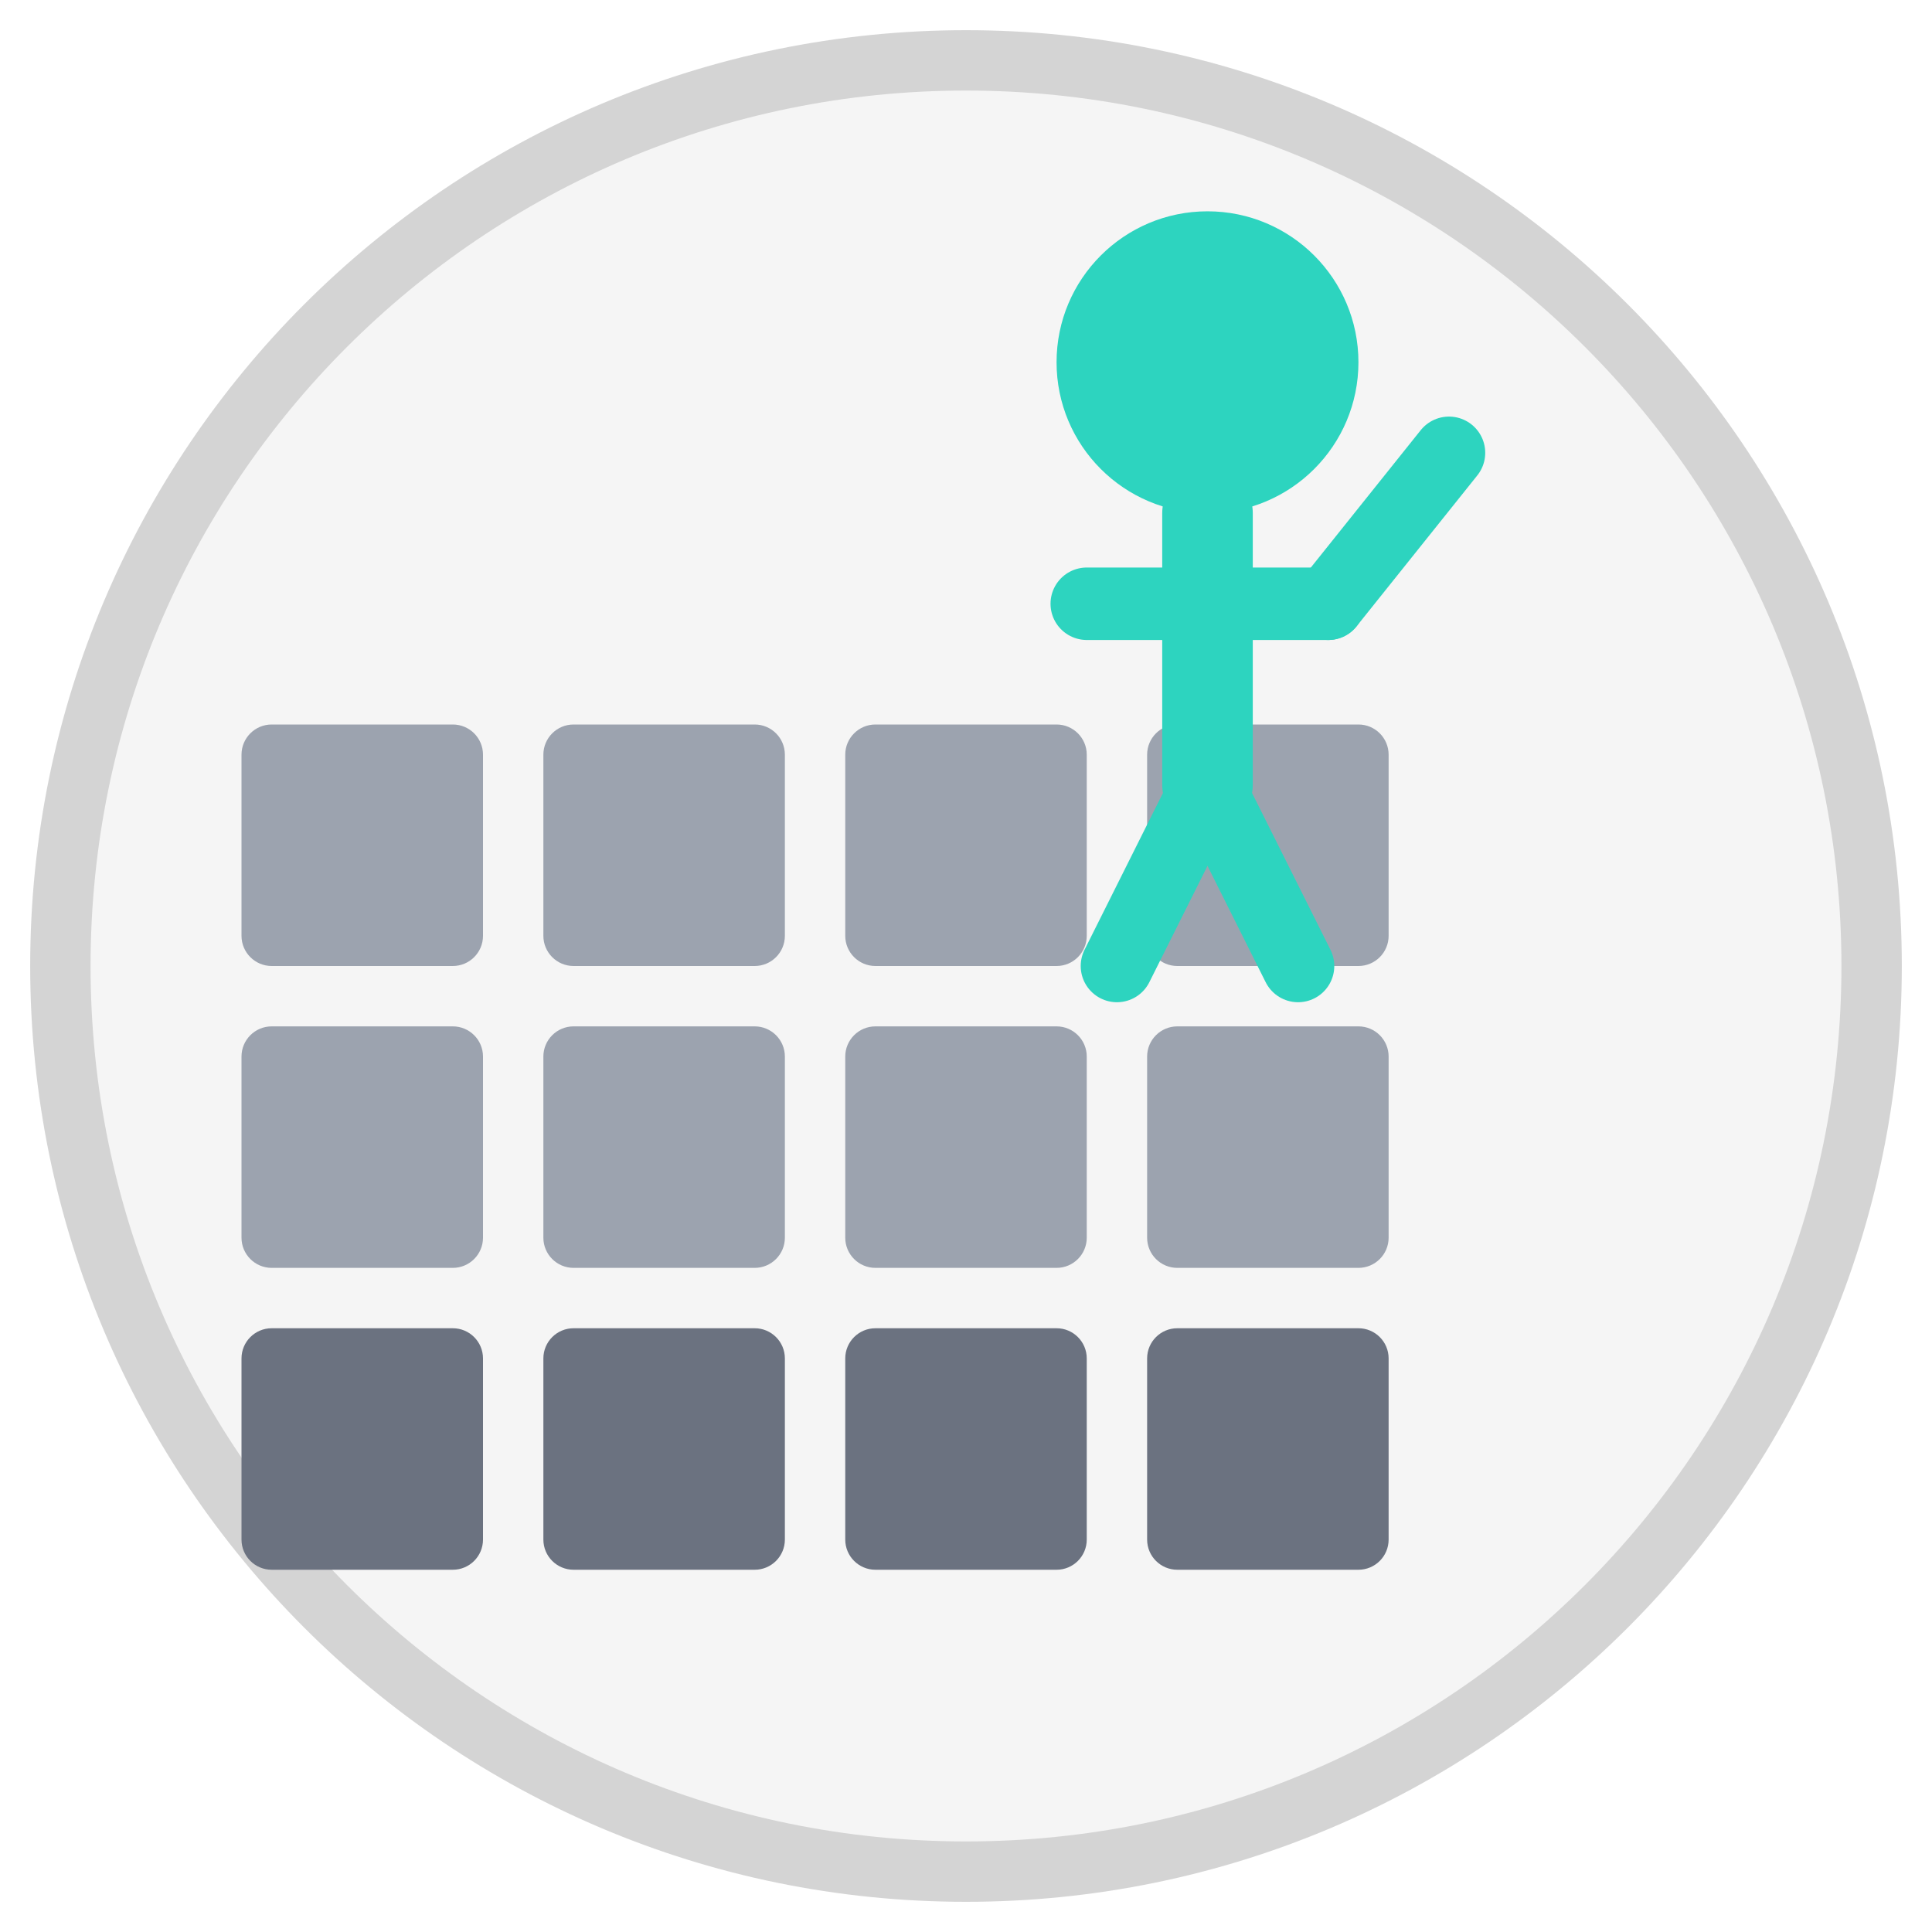
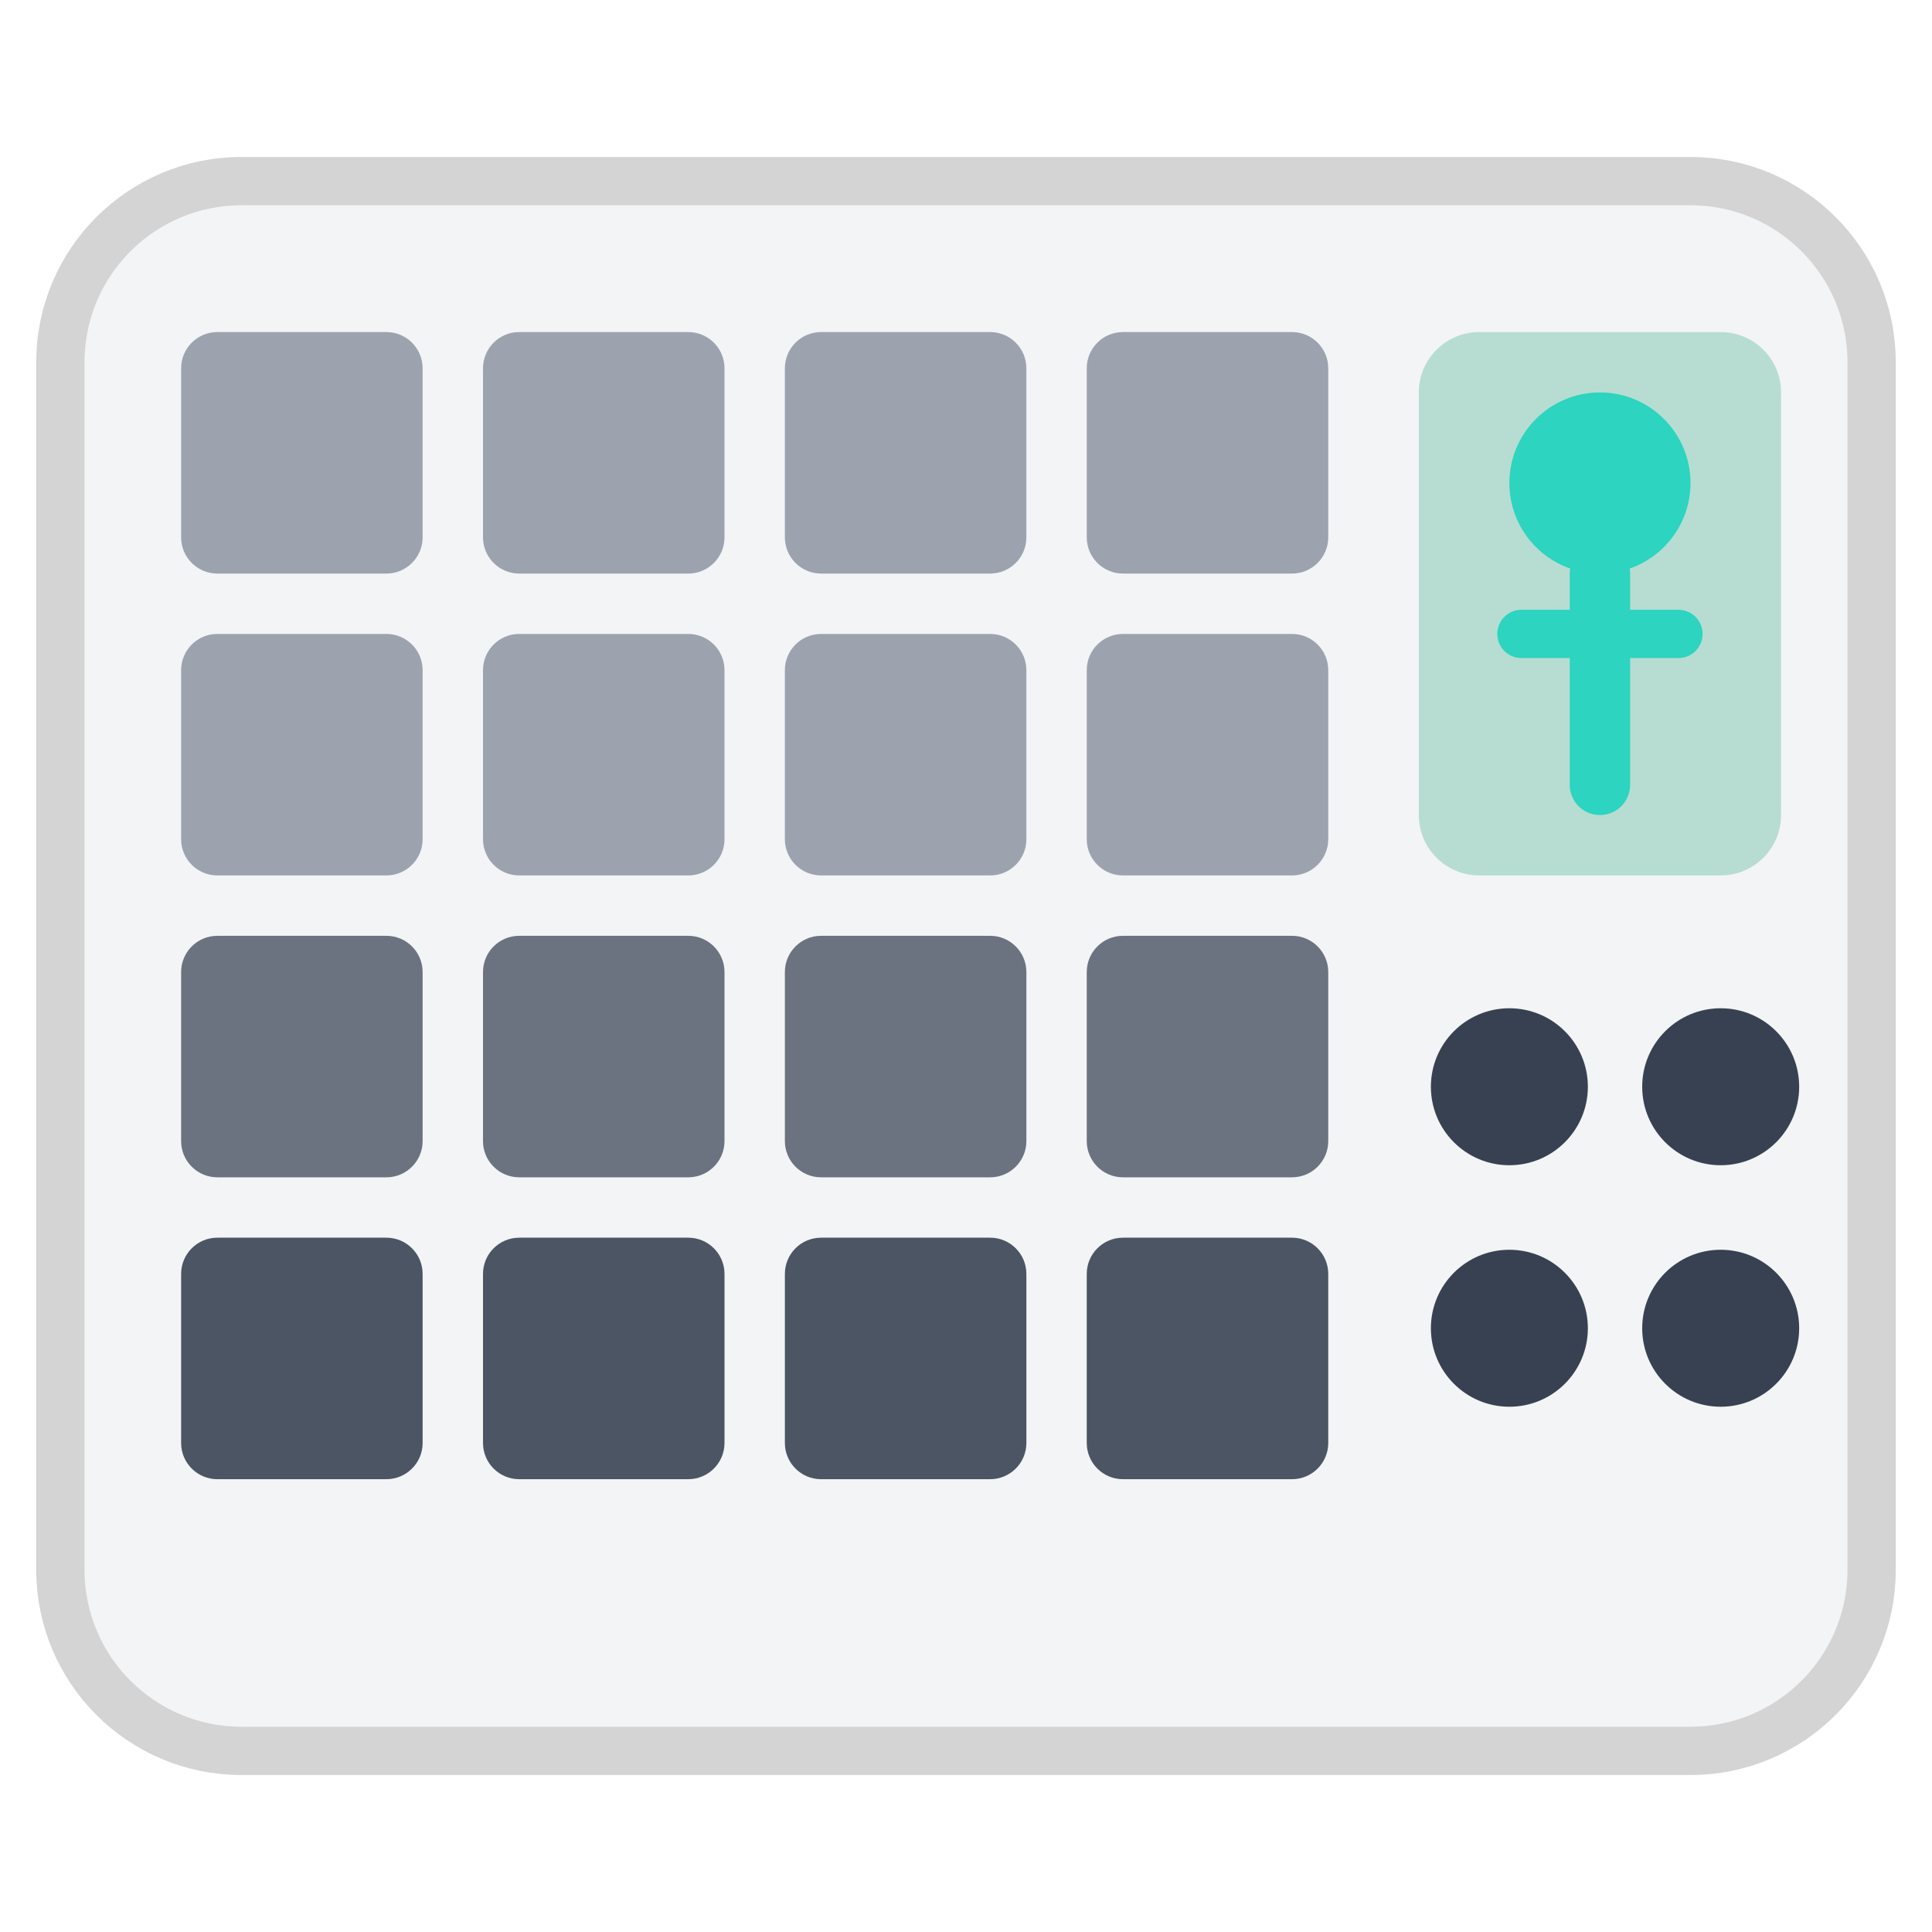
<svg xmlns="http://www.w3.org/2000/svg" viewBox="0 0 32 32" width="32" height="32">
-   <circle cx="16" cy="16" r="15" fill="#f5f5f5" stroke="#d4d4d4" stroke-width="1" />
-   <g transform="translate(4, 12)">
-     <rect x="0" y="0" width="4" height="4" rx="0.5" fill="#9ca3af" />
-     <rect x="5" y="0" width="4" height="4" rx="0.5" fill="#9ca3af" />
-     <rect x="10" y="0" width="4" height="4" rx="0.5" fill="#9ca3af" />
-     <rect x="15" y="0" width="4" height="4" rx="0.5" fill="#9ca3af" />
-     <rect x="0" y="5" width="4" height="4" rx="0.5" fill="#9ca3af" />
-     <rect x="5" y="5" width="4" height="4" rx="0.5" fill="#9ca3af" />
-     <rect x="10" y="5" width="4" height="4" rx="0.5" fill="#9ca3af" />
-     <rect x="15" y="5" width="4" height="4" rx="0.5" fill="#9ca3af" />
-     <rect x="0" y="10" width="4" height="4" rx="0.5" fill="#6b7280" />
-     <rect x="5" y="10" width="4" height="4" rx="0.5" fill="#6b7280" />
-     <rect x="10" y="10" width="4" height="4" rx="0.5" fill="#6b7280" />
-     <rect x="15" y="10" width="4" height="4" rx="0.5" fill="#6b7280" />
-   </g>
-   <circle cx="20" cy="6" r="2.5" fill="#2dd4bf" />
-   <line x1="20" y1="8.5" x2="20" y2="13" stroke="#2dd4bf" stroke-width="1.5" stroke-linecap="round" />
-   <line x1="18" y1="10" x2="22" y2="10" stroke="#2dd4bf" stroke-width="1.2" stroke-linecap="round" />
-   <line x1="20" y1="13" x2="18.5" y2="16" stroke="#2dd4bf" stroke-width="1.2" stroke-linecap="round" />
-   <line x1="20" y1="13" x2="21.5" y2="16" stroke="#2dd4bf" stroke-width="1.2" stroke-linecap="round" />
-   <line x1="22" y1="10" x2="24" y2="7.5" stroke="#2dd4bf" stroke-width="1.2" stroke-linecap="round" />
+   <rect x="1" y="3" width="30" height="26" rx="3" fill="#f3f4f6" stroke="#d4d4d4" stroke-width="0.8" />
+   <rect x="3" y="5.5" width="4" height="4" rx="0.6" fill="#9ca3af" />
+   <rect x="8" y="5.5" width="4" height="4" rx="0.6" fill="#9ca3af" />
+   <rect x="13" y="5.5" width="4" height="4" rx="0.6" fill="#9ca3af" />
+   <rect x="18" y="5.5" width="4" height="4" rx="0.6" fill="#9ca3af" />
+   <rect x="3" y="10.5" width="4" height="4" rx="0.6" fill="#9ca3af" />
+   <rect x="8" y="10.5" width="4" height="4" rx="0.6" fill="#9ca3af" />
+   <rect x="13" y="10.5" width="4" height="4" rx="0.6" fill="#9ca3af" />
+   <rect x="18" y="10.5" width="4" height="4" rx="0.6" fill="#9ca3af" />
+   <rect x="3" y="15.5" width="4" height="4" rx="0.6" fill="#6b7280" />
+   <rect x="8" y="15.5" width="4" height="4" rx="0.6" fill="#6b7280" />
+   <rect x="13" y="15.5" width="4" height="4" rx="0.6" fill="#6b7280" />
+   <rect x="18" y="15.5" width="4" height="4" rx="0.6" fill="#6b7280" />
+   <rect x="3" y="20.5" width="4" height="4" rx="0.6" fill="#4b5563" />
+   <rect x="8" y="20.5" width="4" height="4" rx="0.6" fill="#4b5563" />
+   <rect x="13" y="20.5" width="4" height="4" rx="0.6" fill="#4b5563" />
+   <rect x="18" y="20.5" width="4" height="4" rx="0.6" fill="#4b5563" />
+   <rect x="23.5" y="5.5" width="6" height="9" rx="1" fill="#059669" opacity="0.25" />
+   <circle cx="26.5" cy="8" r="1.5" fill="#2dd4bf" />
+   <line x1="26.5" y1="9.5" x2="26.5" y2="13" stroke="#2dd4bf" stroke-width="1" stroke-linecap="round" />
+   <line x1="25.2" y1="10.5" x2="27.8" y2="10.5" stroke="#2dd4bf" stroke-width="0.8" stroke-linecap="round" />
+   <circle cx="25" cy="18" r="1.3" fill="#374151" />
+   <circle cx="28.5" cy="18" r="1.3" fill="#374151" />
+   <circle cx="25" cy="22" r="1.3" fill="#374151" />
+   <circle cx="28.5" cy="22" r="1.3" fill="#374151" />
</svg>
